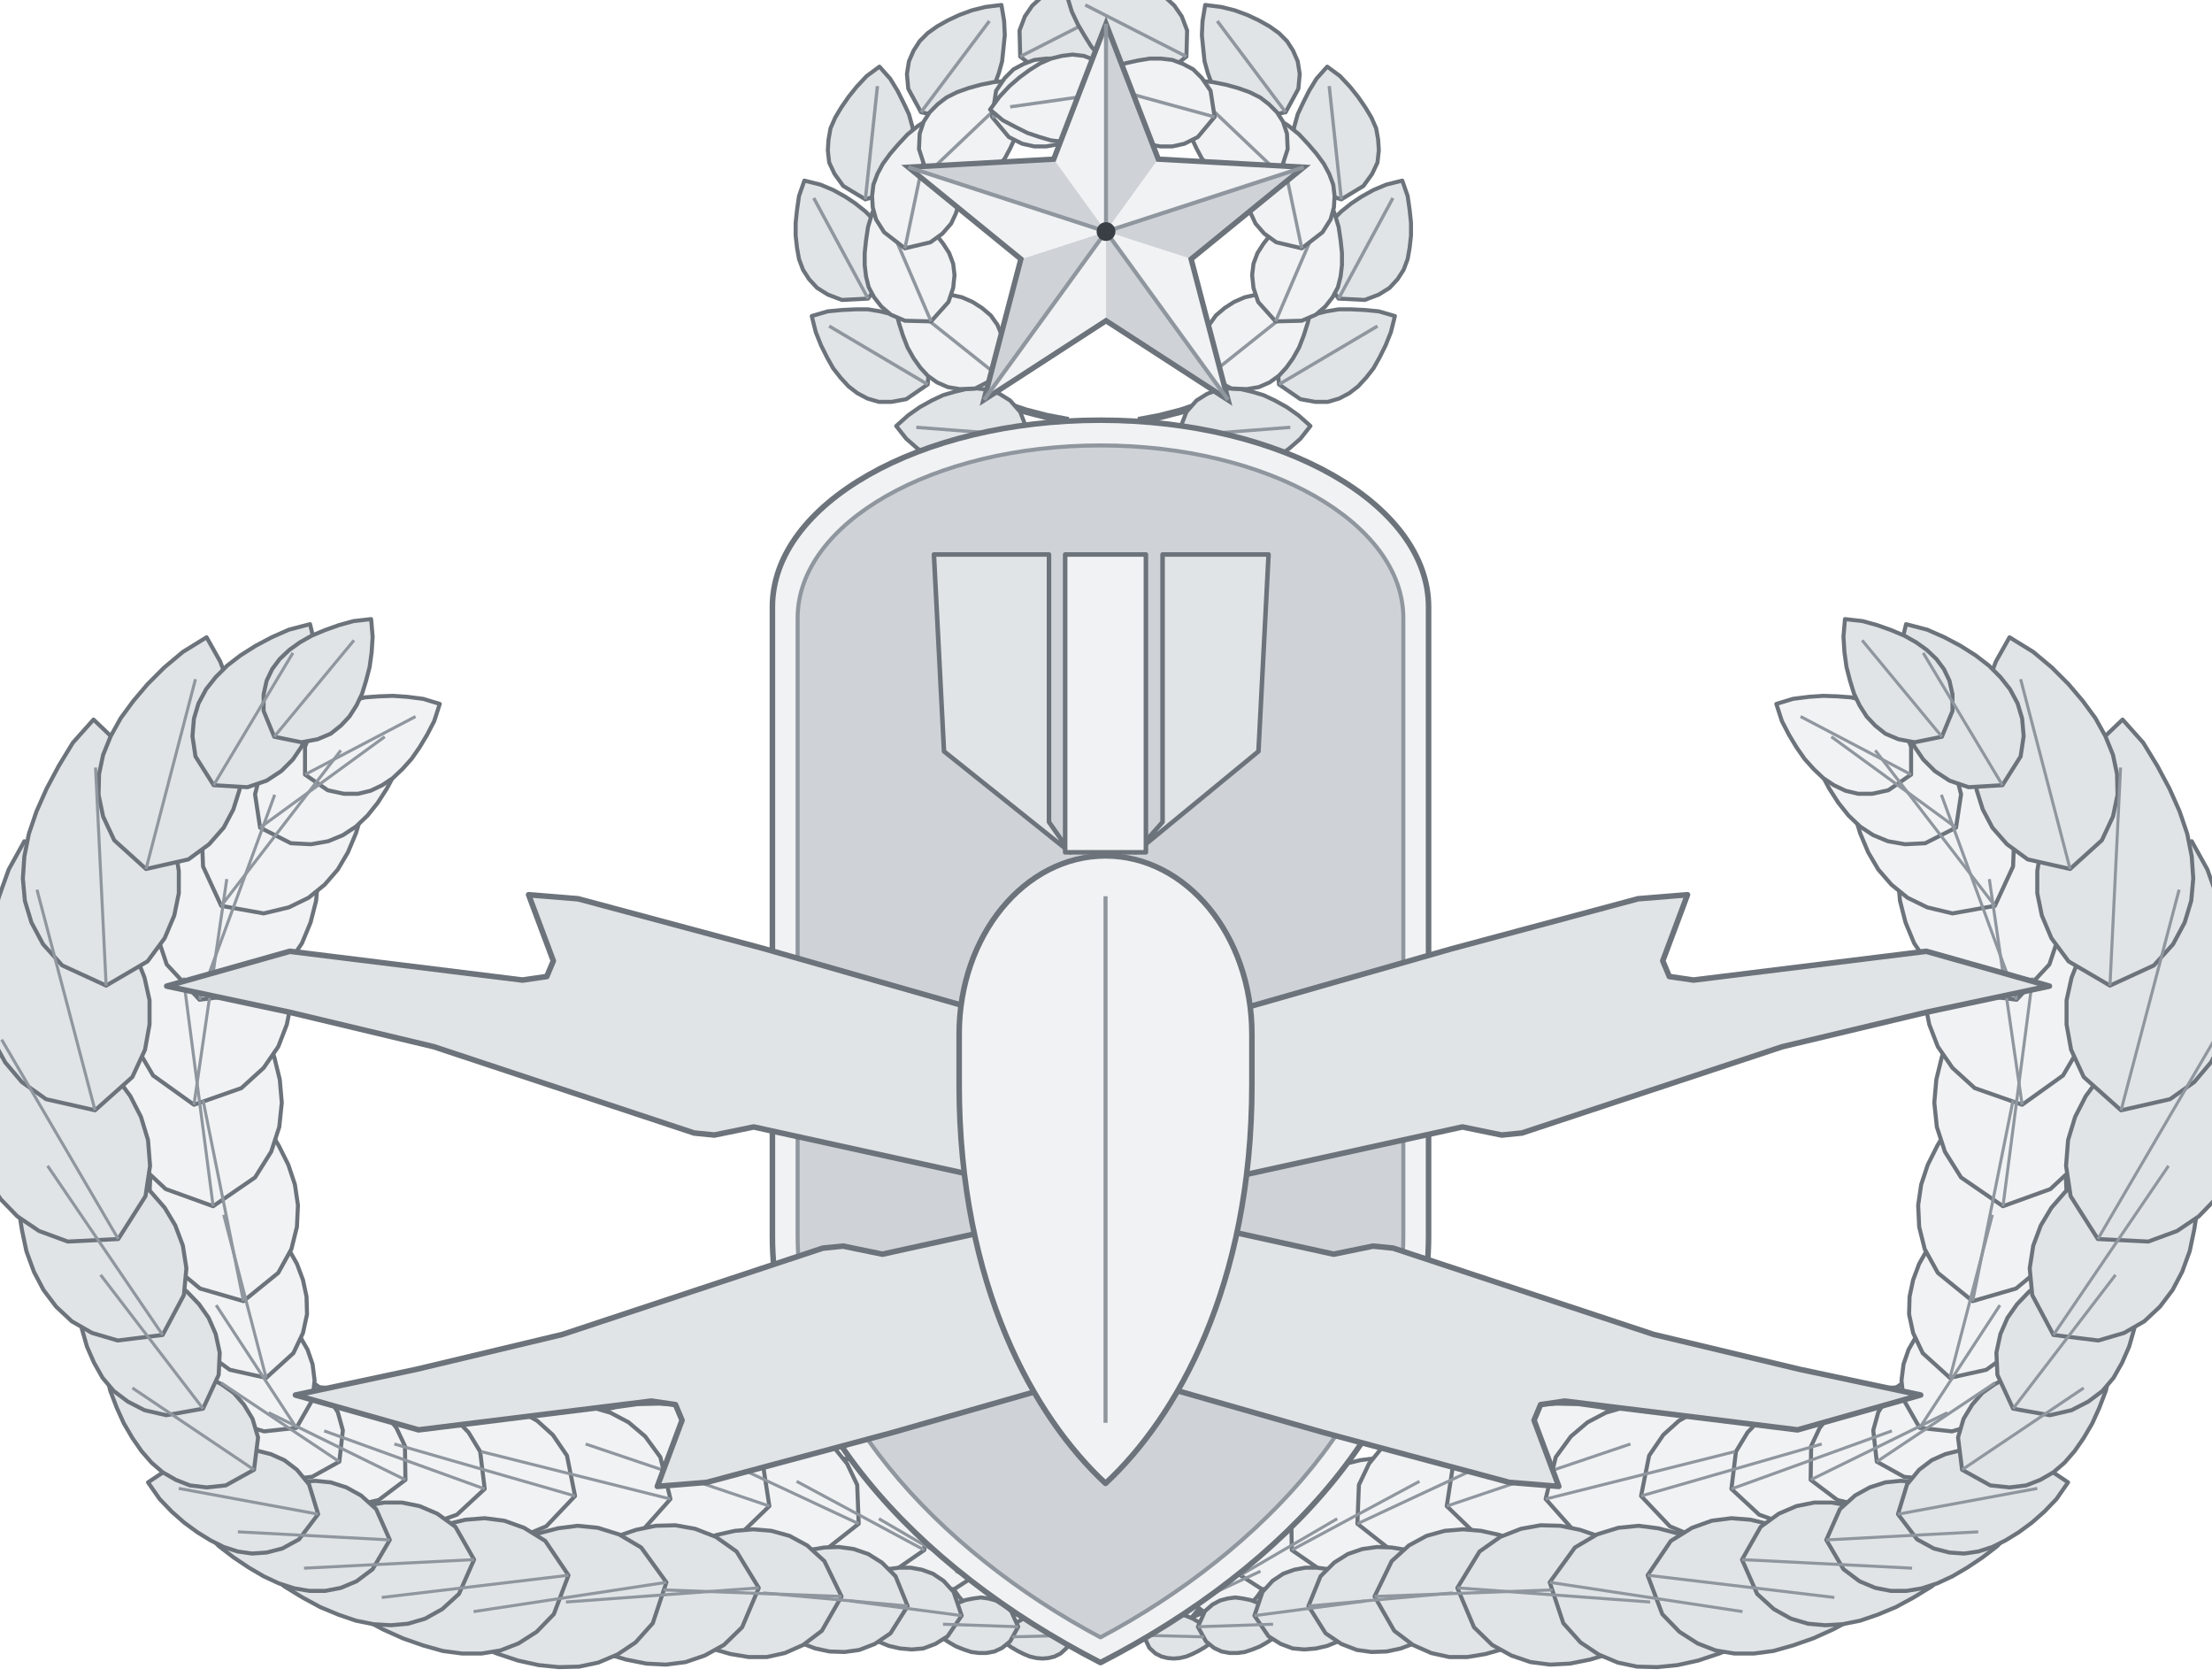
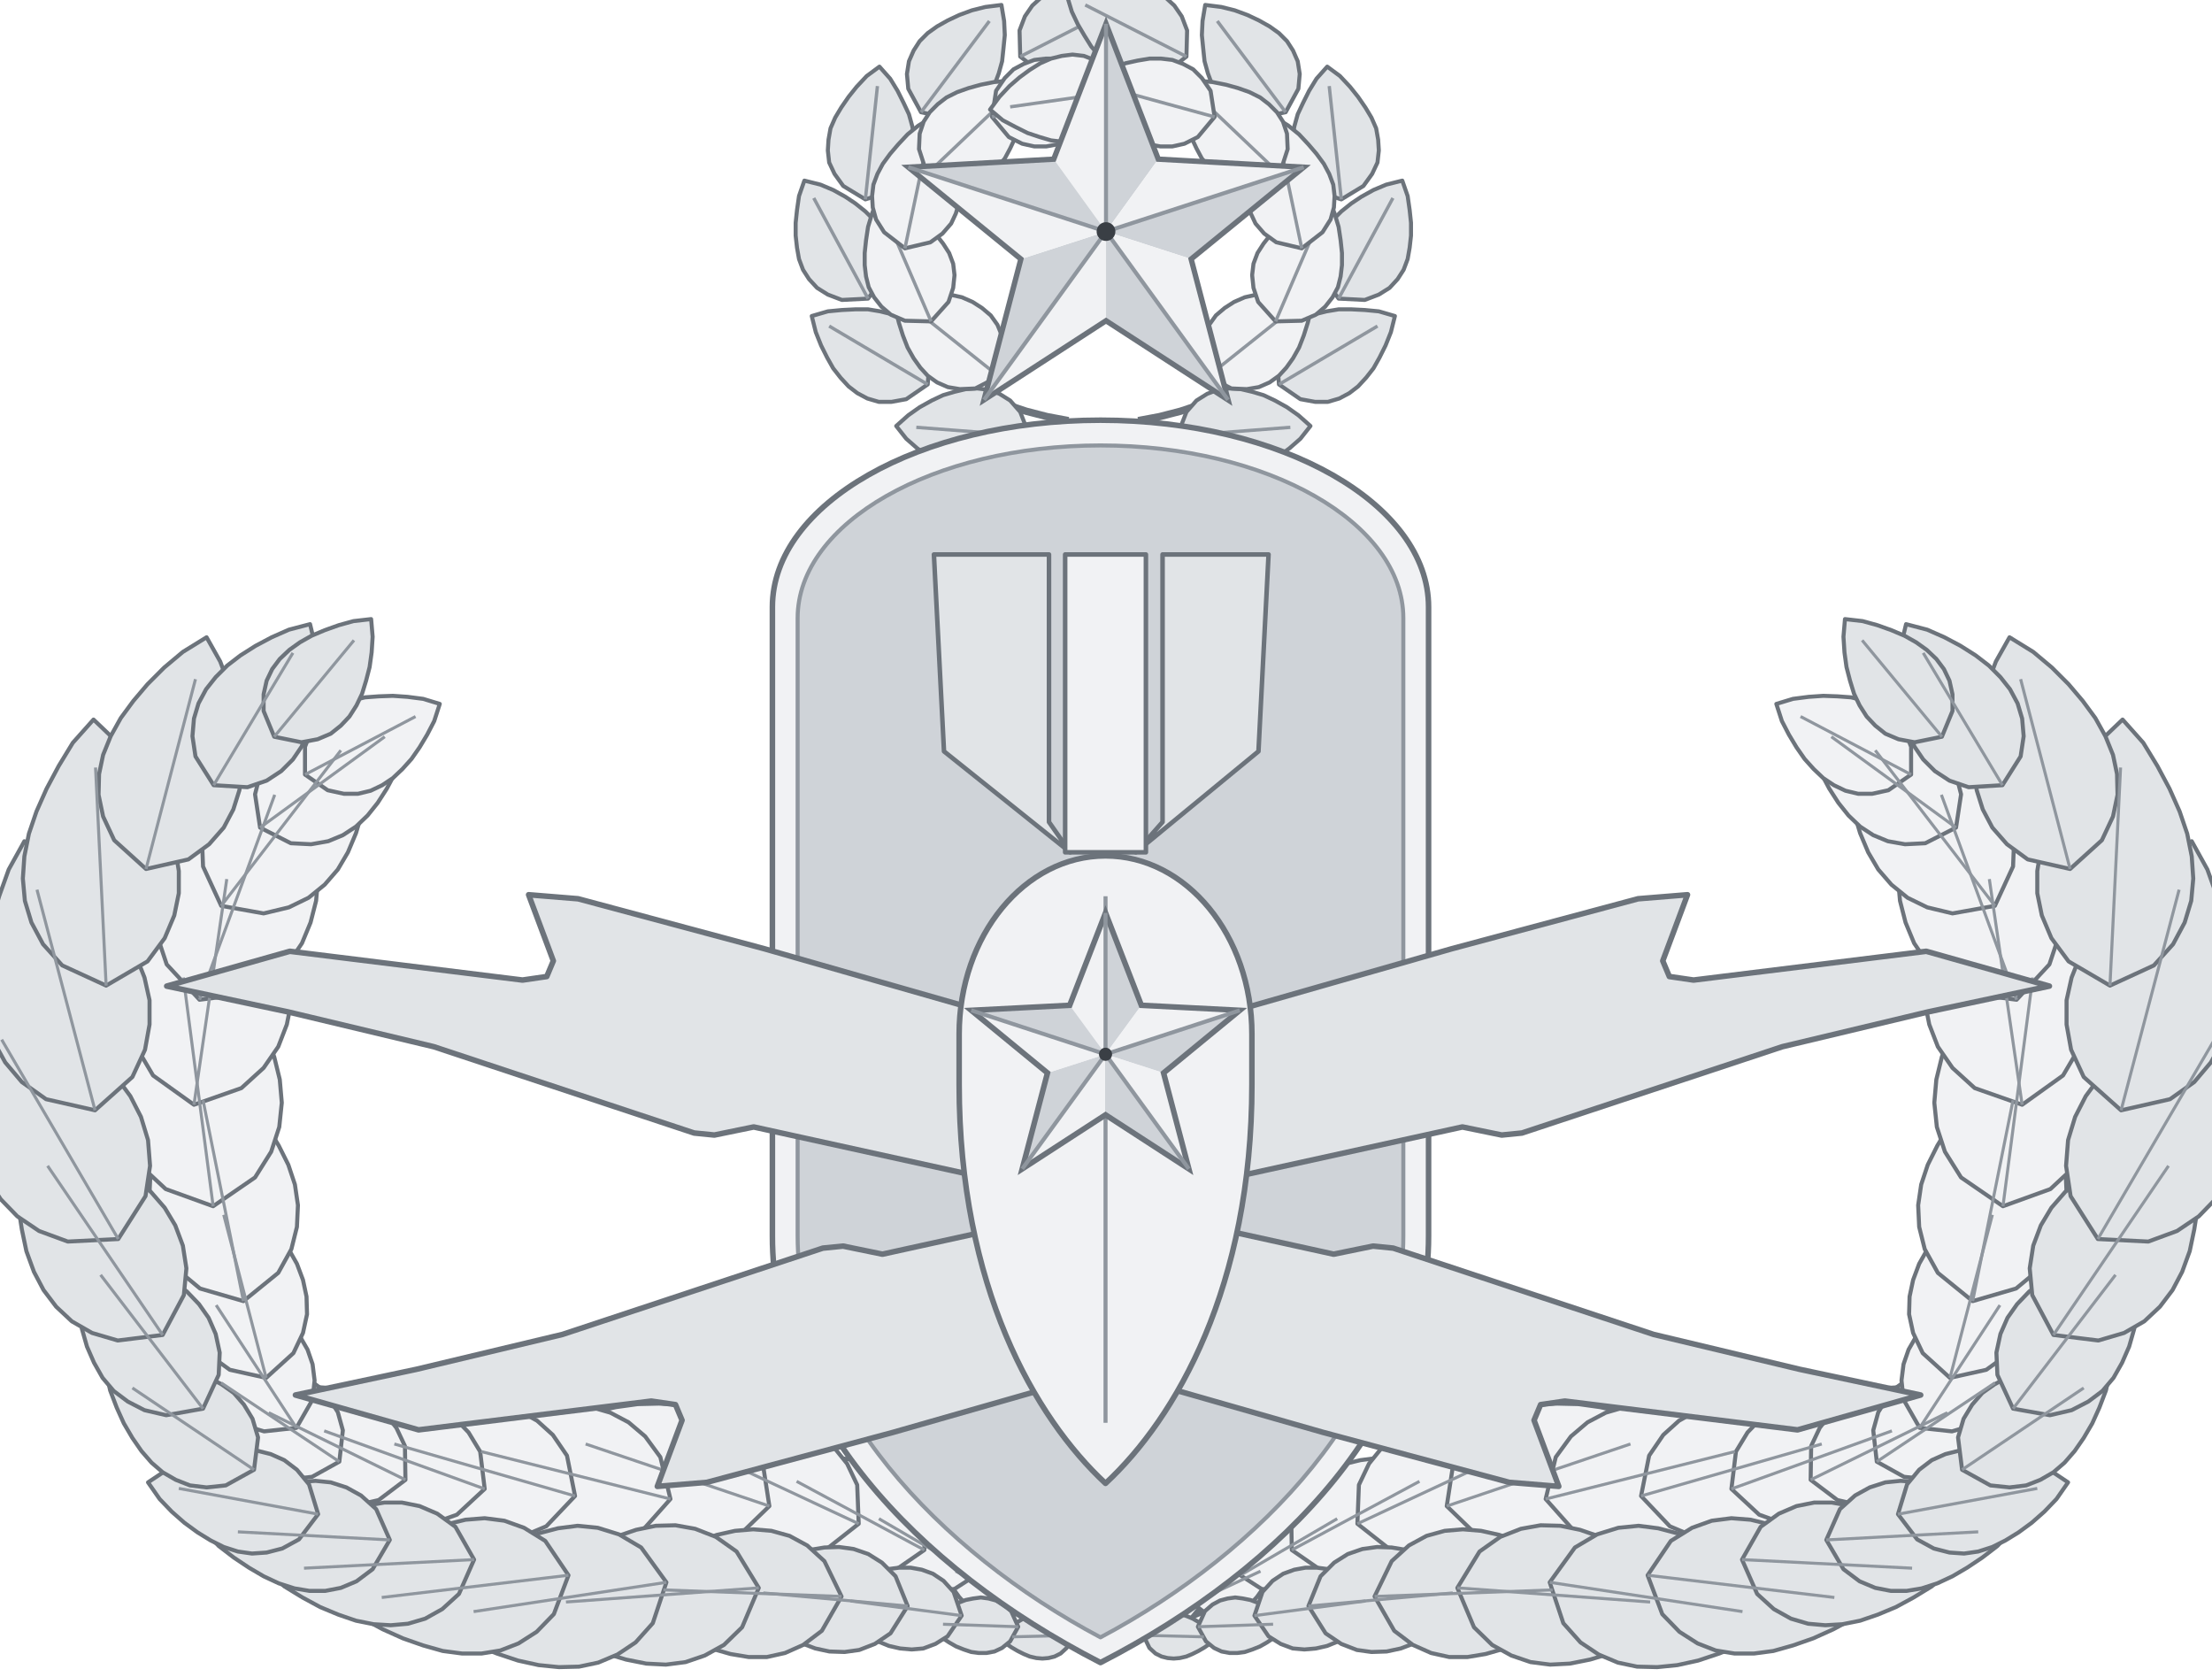
<svg xmlns="http://www.w3.org/2000/svg" xmlns:xlink="http://www.w3.org/1999/xlink" width="1.5in" height="1.137in" viewBox="0 0 150 113.664" data-source="reference-art-measured" data-asset-id="army-explosive-ordnance-disposal-master">
  <g transform="scale(0.45455) translate(-20 -20)">
    <defs>
      <g id="army-explosive-ordnance-disposal-master__branch">
        <path d="M226.5,268L213.6,266.9L208.5,264.7L201.6,262.1L192.8,259.1L184,256.3L174.9,254.1L165.5,252.5L156,251.3L146.4,250.5L136.5,250.3L126.6,249.9L116.9,249.1L107.4,247.9L98,246.5L88.7,244.9L79.5,242.9L71.4,239.6L64.3,235L58.4,229L53.6,221.6L50,213.1L46.5,204.6L42.9,196.1L39.8,187.3L37.5,178.3L35.9,169.1L35.3,159.7L35.9,150.1L37.4,140.7L39.6,131.6L42.5,122.8L46.3,114.5L51.4,107.5L57.5,101.2L64,95.1L69.7,90.6L74.3,87.6" fill="none" stroke="#6c737b" stroke-width="1.3" stroke-linecap="round" />
        <path d="M220.1,265.7L219.9,263L219.2,261.6L218.3,260.6L217.2,259.8L216.1,259.3L215,259L213.7,258.8L212.4,258.8L211,259L209.6,259.2L208.1,259.6L206.6,260.3L207.2,261.9L208,263.2L208.9,264.3L209.8,265.4L210.7,266.3L211.7,267L212.8,267.6L214,268L215.2,268.2L216.6,268.1L218.1,267.6Z" fill="#f1f2f4" stroke="#6c737b" stroke-width="0.8" stroke-linejoin="round" />
        <path d="M209.8,262.7L209.7,259.3L208.8,257.5L207.8,256.2L206.6,255.2L205.2,254.5L203.8,254L202.2,253.8L200.6,253.7L198.9,253.7L197.2,254L195.3,254.3L193.3,255L194.1,257L195,258.7L196,260.1L197,261.5L198.1,262.7L199.3,263.7L200.6,264.5L202,265L203.6,265.3L205.2,265.3L207.2,264.7Z" fill="#f1f2f4" stroke="#6c737b" stroke-width="0.8" stroke-linejoin="round" />
        <path d="M200.3,257.2L200.6,252.2L199.6,249.5L198.2,247.4L196.5,245.7L194.6,244.5L192.5,243.6L190.3,243L187.9,242.6L185.4,242.4L182.7,242.5L180,242.7L176.9,243.5L177.7,246.5L178.9,249.1L180.1,251.4L181.5,253.5L183,255.4L184.6,257.1L186.5,258.5L188.5,259.5L190.7,260.2L193.2,260.3L196.1,259.9Z" fill="#f1f2f4" stroke="#6c737b" stroke-width="0.8" stroke-linejoin="round" />
        <path d="M190.1,252.2L190.2,245.8L188.8,242.3L186.9,239.7L184.7,237.6L182.2,236.1L179.4,235.1L176.5,234.4L173.4,234L170.1,233.9L166.7,234.1L163.2,234.5L159.3,235.7L160.5,239.5L162.1,242.7L163.9,245.6L165.7,248.3L167.8,250.7L170,252.7L172.4,254.4L175,255.7L177.9,256.4L181.2,256.5L184.9,255.8Z" fill="#f1f2f4" stroke="#6c737b" stroke-width="0.8" stroke-linejoin="round" />
        <path d="M177.1,247L176.8,239.3L174.8,235.1L172.3,232L169.5,229.6L166.3,228L162.9,226.8L159.2,226.2L155.4,225.9L151.4,226L147.2,226.4L142.9,227.2L138.2,228.8L140,233.5L142.2,237.3L144.5,240.7L147,243.9L149.6,246.6L152.5,249L155.6,250.9L158.9,252.3L162.5,253L166.5,252.9L171,251.8Z" fill="#f1f2f4" stroke="#6c737b" stroke-width="0.8" stroke-linejoin="round" />
        <path d="M159.4,243.5L158.1,235.1L155.4,230.9L152.3,227.8L148.9,225.7L145.3,224.2L141.5,223.4L137.5,223.2L133.3,223.3L129,223.9L124.5,224.9L120,226.2L115.1,228.5L117.6,233.4L120.4,237.2L123.3,240.6L126.4,243.7L129.6,246.4L133,248.6L136.5,250.3L140.3,251.4L144.3,251.7L148.6,251.2L153.3,249.4Z" fill="#f1f2f4" stroke="#6c737b" stroke-width="0.8" stroke-linejoin="round" />
        <path d="M139.8,242.1L137.8,233.8L134.8,229.7L131.5,226.9L127.9,225L124.1,223.9L120.2,223.4L116.1,223.4L112,223.9L107.7,224.9L103.3,226.2L98.8,227.9L94.1,230.6L96.9,235.2L100.1,238.9L103.3,242.1L106.6,244.9L110.1,247.4L113.6,249.4L117.3,250.8L121.2,251.6L125.2,251.6L129.5,250.7L134.1,248.5Z" fill="#f1f2f4" stroke="#6c737b" stroke-width="0.8" stroke-linejoin="round" />
        <path d="M120.9,241.5L119.3,233.5L116.5,229.4L113.4,226.6L110,224.7L106.4,223.4L102.7,222.8L98.8,222.7L94.7,223.1L90.6,223.8L86.3,224.9L81.9,226.4L77.3,228.9L79.9,233.4L82.8,237.1L85.8,240.3L88.9,243.1L92.1,245.6L95.5,247.6L99,249.1L102.7,250L106.6,250.1L110.7,249.4L115.2,247.5Z" fill="#f1f2f4" stroke="#6c737b" stroke-width="0.8" stroke-linejoin="round" />
        <path d="M103,240.1L102.1,232.7L99.8,228.9L97.1,226.1L94.2,224.1L91,222.8L87.6,222L84.1,221.7L80.4,221.8L76.6,222.2L72.7,223L68.6,224.1L64.2,226L66.3,230.3L68.7,233.8L71.3,236.9L73.9,239.7L76.7,242.1L79.6,244.1L82.7,245.7L86,246.7L89.5,247.1L93.3,246.7L97.5,245.2Z" fill="#f1f2f4" stroke="#6c737b" stroke-width="0.8" stroke-linejoin="round" />
        <path d="M87.3,238.3L87.2,231.6L85.5,228L83.4,225.3L81,223.2L78.3,221.8L75.4,220.8L72.3,220.1L69,219.9L65.5,219.9L62,220.2L58.3,220.8L54.2,222.1L55.7,226.2L57.5,229.5L59.4,232.5L61.5,235.2L63.7,237.6L66.2,239.7L68.7,241.4L71.6,242.6L74.7,243.2L78.1,243.2L82,242.3Z" fill="#f1f2f4" stroke="#6c737b" stroke-width="0.8" stroke-linejoin="round" />
        <path d="M74.2,234.7L74.9,228.5L73.9,224.9L72.2,222.2L70.3,220L68,218.3L65.4,217L62.6,216.1L59.6,215.4L56.4,215L53.1,214.9L49.6,215L45.7,215.7L46.5,219.6L47.8,222.9L49.2,225.9L50.8,228.6L52.6,231.1L54.5,233.4L56.7,235.2L59.2,236.7L62,237.7L65.1,238.1L68.8,237.7Z" fill="#f1f2f4" stroke="#6c737b" stroke-width="0.8" stroke-linejoin="round" />
        <path d="M65.7,228L68.9,222.4L69.3,218.6L68.9,215.4L67.9,212.5L66.4,209.9L64.5,207.7L62.2,205.6L59.6,203.8L56.8,202.1L53.7,200.6L50.3,199.3L46.3,198.4L45.5,202.4L45.4,206.1L45.5,209.5L45.9,212.8L46.6,215.9L47.5,218.8L48.8,221.4L50.6,223.8L52.8,225.9L55.6,227.6L59.3,228.7Z" fill="#f1f2f4" stroke="#6c737b" stroke-width="0.8" stroke-linejoin="round" />
        <path d="M59.7,218.1L65.1,213.2L67,209.2L67.8,205.5L67.7,202L67,198.7L65.8,195.5L64.1,192.5L61.9,189.5L59.4,186.7L56.6,183.9L53.5,181.2L49.4,178.7L47.1,182.8L45.7,186.7L44.5,190.5L43.8,194.2L43.3,197.8L43.3,201.4L43.8,204.7L44.8,208L46.4,211.1L48.9,213.9L52.5,216.5Z" fill="#f1f2f4" stroke="#6c737b" stroke-width="0.8" stroke-linejoin="round" />
        <path d="M55.2,202.9L62.1,197.3L64.7,192.6L65.8,188.2L66,183.9L65.4,179.8L64.1,175.9L62.2,172.1L59.9,168.3L57,164.7L53.8,161.2L50.2,157.7L45.5,154.4L42.4,159.2L40.4,163.8L38.8,168.4L37.6,172.8L36.8,177.1L36.6,181.4L36.9,185.5L37.9,189.5L39.7,193.4L42.5,197L46.6,200.4Z" fill="#f1f2f4" stroke="#6c737b" stroke-width="0.8" stroke-linejoin="round" />
        <path d="M49.2,184.1L57.5,178.4L60.7,173.3L62.3,168.4L62.8,163.6L62.4,159L61.3,154.5L59.5,150L57.1,145.6L54.2,141.3L50.9,137.1L47.1,132.9L42,128.9L38.2,134L35.6,139.1L33.4,144L31.8,148.9L30.6,153.8L30,158.5L30,163.2L30.8,167.8L32.6,172.3L35.4,176.6L39.8,180.7Z" fill="#f1f2f4" stroke="#6c737b" stroke-width="0.8" stroke-linejoin="round" />
        <path d="M45.4,164L54.8,160.7L59.2,156.7L62.1,152.5L63.8,148.1L64.7,143.6L64.8,139L64.3,134.3L63.2,129.5L61.6,124.6L59.5,119.7L57,114.7L53.3,109.5L48.3,113.4L44.4,117.5L41.1,121.6L38.2,125.9L35.7,130.2L33.9,134.5L32.7,139L32.3,143.6L32.7,148.3L34.3,153.1L37.3,158.2Z" fill="#f1f2f4" stroke="#6c737b" stroke-width="0.8" stroke-linejoin="round" />
        <path d="M46.5,143.2L55.9,142L60.8,139.1L64.3,135.7L66.8,132L68.5,127.9L69.6,123.6L70,119.1L69.9,114.4L69.4,109.5L68.5,104.5L67.1,99.3L64.6,93.7L59.1,96.4L54.7,99.5L50.8,102.7L47.2,106.1L44.1,109.6L41.5,113.3L39.5,117.3L38.2,121.5L37.7,126L38.2,130.8L40,136.2Z" fill="#f1f2f4" stroke="#6c737b" stroke-width="0.8" stroke-linejoin="round" />
        <path d="M50.8,124.6L59.2,126.1L64.2,124.9L68.1,123L71.3,120.4L73.9,117.4L75.9,114L77.5,110.2L78.7,106.2L79.5,101.8L80.1,97.3L80.3,92.5L79.7,87L74.2,87.8L69.6,89.3L65.4,91L61.4,92.9L57.8,95.1L54.6,97.6L51.8,100.4L49.5,103.7L47.9,107.4L47,111.7L47.2,116.8Z" fill="#f1f2f4" stroke="#6c737b" stroke-width="0.8" stroke-linejoin="round" />
        <path d="M58.5,109.1L64.6,112.2L68.6,112.4L72,111.8L74.9,110.6L77.5,108.9L79.8,106.7L81.8,104.2L83.6,101.4L85.2,98.4L86.6,95L87.9,91.4L88.6,87.2L84.3,86.6L80.5,86.6L76.9,87L73.5,87.5L70.3,88.4L67.3,89.6L64.5,91.1L62.1,93L60.1,95.5L58.5,98.6L57.5,102.5Z" fill="#f1f2f4" stroke="#6c737b" stroke-width="0.8" stroke-linejoin="round" />
        <path d="M67.4,98.6L71.9,101.7L75.1,102.4L77.9,102.4L80.4,101.8L82.7,100.7L84.8,99.3L86.7,97.5L88.5,95.5L90.1,93.2L91.6,90.7L93,88L94.1,84.6L90.8,83.6L87.7,83.2L84.8,83L82,83.1L79.3,83.3L76.8,83.9L74.4,84.8L72.2,86.1L70.3,87.8L68.6,90L67.4,93.1Z" fill="#f1f2f4" stroke="#6c737b" stroke-width="0.8" stroke-linejoin="round" />
        <path d="M219.5,269.1L218.2,266.7L217,265.7L215.8,265.1L214.5,264.8L213.3,264.8L212.1,264.9L210.9,265.3L209.7,265.8L208.5,266.5L207.3,267.2L206.1,268.2L204.9,269.4L206.1,270.6L207.4,271.5L208.6,272.2L209.8,272.8L211,273.3L212.3,273.6L213.5,273.7L214.7,273.6L215.9,273.3L217.1,272.7L218.3,271.6Z" fill="#e1e4e7" stroke="#6c737b" stroke-width="0.8" stroke-linejoin="round" />
        <path d="M208.7,267.4L207.3,264.3L205.8,263L204.3,262.2L202.8,261.8L201.3,261.6L199.8,261.8L198.3,262.1L196.7,262.7L195.2,263.4L193.6,264.3L192.1,265.3L190.5,266.8L192,268.3L193.5,269.5L195,270.5L196.4,271.3L197.9,271.9L199.4,272.4L200.9,272.6L202.4,272.6L204,272.3L205.5,271.6L207.1,270.3Z" fill="#e1e4e7" stroke="#6c737b" stroke-width="0.8" stroke-linejoin="round" />
        <path d="M197.5,265.2L195.9,260.5L193.9,258.3L191.8,256.9L189.6,256.1L187.4,255.7L185.1,255.7L182.8,256L180.5,256.6L178.1,257.4L175.7,258.5L173.2,259.8L170.7,261.7L172.6,264.1L174.7,266L176.7,267.7L178.8,269.1L180.9,270.3L183.1,271.2L185.3,271.7L187.6,271.9L189.9,271.7L192.3,270.8L194.7,269.3Z" fill="#e1e4e7" stroke="#6c737b" stroke-width="0.8" stroke-linejoin="round" />
        <path d="M186.8,263.3L184.4,257.4L181.7,254.7L179,253L176.1,252L173.2,251.6L170.3,251.7L167.3,252.2L164.3,253.1L161.3,254.3L158.2,255.8L155.1,257.5L151.9,260.1L154.6,263.2L157.3,265.5L160.1,267.5L162.8,269.2L165.6,270.6L168.5,271.7L171.3,272.3L174.3,272.4L177.2,272L180.3,270.8L183.4,268.7Z" fill="#e1e4e7" stroke="#6c737b" stroke-width="0.8" stroke-linejoin="round" />
        <path d="M173.7,261.4L170.3,254.4L166.9,251.3L163.4,249.4L159.8,248.4L156.2,248.1L152.6,248.4L149,249.2L145.4,250.5L141.8,252.1L138.1,254.1L134.4,256.5L130.7,259.8L134.2,263.4L137.7,266.1L141.2,268.3L144.7,270.2L148.2,271.8L151.7,272.8L155.3,273.4L158.9,273.4L162.5,272.6L166.1,271L169.8,268.2Z" fill="#e1e4e7" stroke="#6c737b" stroke-width="0.8" stroke-linejoin="round" />
        <path d="M157.3,259.7L152.9,252.5L148.8,249.6L144.7,248L140.8,247.3L136.9,247.4L133,248.2L129.2,249.5L125.4,251.3L121.7,253.5L118,256.1L114.3,259.1L110.7,263.2L114.9,266.6L118.9,269.1L123,271.1L127,272.7L131,273.9L135,274.7L138.9,274.9L142.8,274.4L146.6,273.1L150.4,271L154,267.5Z" fill="#e1e4e7" stroke="#6c737b" stroke-width="0.8" stroke-linejoin="round" />
        <path d="M139,258.6L134,251.7L129.6,249.1L125.4,247.8L121.4,247.4L117.5,247.9L113.7,248.9L109.9,250.5L106.3,252.6L102.7,255.2L99.2,258.1L95.7,261.4L92.4,265.7L96.8,268.9L101.2,271L105.4,272.7L109.6,274.1L113.7,275L117.7,275.4L121.7,275.3L125.5,274.5L129.3,272.9L132.9,270.5L136.3,266.7Z" fill="#e1e4e7" stroke="#6c737b" stroke-width="0.8" stroke-linejoin="round" />
        <path d="M119.6,257.2L115,250.4L110.8,247.8L106.9,246.4L103,245.9L99.2,246.2L95.5,247.1L91.9,248.5L88.3,250.4L84.8,252.7L81.3,255.4L77.8,258.5L74.5,262.5L78.7,265.7L82.8,267.9L86.8,269.7L90.8,271.1L94.7,272.2L98.5,272.7L102.4,272.7L106.1,272.1L109.7,270.7L113.3,268.4L116.7,264.9Z" fill="#e1e4e7" stroke="#6c737b" stroke-width="0.8" stroke-linejoin="round" />
        <path d="M100.9,254.1L97.2,247.6L93.6,245L90.1,243.5L86.6,242.8L83.1,242.8L79.7,243.4L76.3,244.5L73,246L69.6,247.9L66.3,250.1L63,252.7L59.7,256.2L63.3,259.4L66.9,261.6L70.4,263.5L74,265L77.5,266.2L81,266.9L84.4,267.1L87.8,266.8L91.2,265.8L94.6,263.9L97.9,260.9Z" fill="#e1e4e7" stroke="#6c737b" stroke-width="0.8" stroke-linejoin="round" />
        <path d="M84.2,250.2L81.5,244.1L78.5,241.4L75.6,239.8L72.5,238.8L69.5,238.5L66.4,238.7L63.3,239.4L60.2,240.4L57,241.8L53.8,243.4L50.7,245.4L47.4,248.3L50.3,251.4L53.3,253.7L56.3,255.7L59.2,257.4L62.2,258.8L65.3,259.8L68.3,260.3L71.4,260.3L74.5,259.7L77.6,258.4L80.8,256Z" fill="#e1e4e7" stroke="#6c737b" stroke-width="0.8" stroke-linejoin="round" />
        <path d="M70,245.1L68.2,239.2L65.8,236.3L63.3,234.4L60.6,233.2L57.8,232.5L55,232.3L52,232.5L49,233.1L45.9,234L42.8,235.2L39.6,236.6L36.3,238.8L38.6,242.1L41,244.6L43.5,246.8L46.1,248.7L48.7,250.3L51.3,251.6L54.1,252.5L56.9,252.9L59.8,252.7L62.9,251.9L66.2,250.1Z" fill="#e1e4e7" stroke="#6c737b" stroke-width="0.8" stroke-linejoin="round" />
        <path d="M57.3,236.3L58.1,229.9L57,226.2L55.3,223.4L53.3,221.1L50.9,219.4L48.3,218L45.4,217L42.3,216.3L39,215.9L35.6,215.8L32,215.8L27.9,216.6L28.8,220.6L30.1,224L31.5,227.1L33.2,230L35,232.6L37,234.9L39.2,236.8L41.8,238.3L44.6,239.4L47.9,239.8L51.7,239.4Z" fill="#e1e4e7" stroke="#6c737b" stroke-width="0.8" stroke-linejoin="round" />
        <path d="M47.2,224.2L50.3,217.5L50.5,213.1L49.7,209.4L48.3,206.2L46.4,203.5L44,201L41.2,198.9L38.1,197L34.7,195.3L31.1,193.8L27.1,192.6L22.4,191.9L21.9,196.6L22.1,200.7L22.5,204.7L23.2,208.4L24.2,211.9L25.6,215.1L27.3,218.1L29.5,220.7L32.3,222.8L35.6,224.5L39.9,225.5Z" fill="#e1e4e7" stroke="#6c737b" stroke-width="0.8" stroke-linejoin="round" />
        <path d="M39.2,209.6L43.4,201.7L43.9,196.4L43.2,191.9L41.7,187.9L39.6,184.4L36.9,181.3L33.7,178.5L30,176L26,173.7L21.7,171.7L17,169.9L11.4,168.7L10.4,174.4L10.3,179.4L10.6,184.2L11.3,188.7L12.2,193L13.7,197.1L15.6,200.7L18.1,204L21.2,206.9L25.2,209.2L30.3,210.7Z" fill="#e1e4e7" stroke="#6c737b" stroke-width="0.8" stroke-linejoin="round" />
        <path d="M30.4,190.6L35.8,182.1L36.7,176.1L36.3,171L34.9,166.4L32.8,162.3L30,158.5L26.6,155.2L22.7,152.1L18.3,149.2L13.6,146.6L8.4,144.2L2.2,142.5L0.7,148.7L0.3,154.4L0.2,159.8L0.6,165L1.4,169.9L2.7,174.5L4.6,178.8L7.1,182.7L10.4,186.1L14.7,189L20.4,191.1Z" fill="#e1e4e7" stroke="#6c737b" stroke-width="0.8" stroke-linejoin="round" />
        <path d="M25.8,165.1L33.2,158.5L35.7,153.1L36.6,148.1L36.6,143.3L35.6,138.8L33.9,134.5L31.6,130.4L28.7,126.4L25.3,122.5L21.5,118.8L17.3,115.2L11.8,111.8L8.7,117.4L6.8,122.7L5.3,127.8L4.3,132.8L3.7,137.7L3.7,142.5L4.3,147L5.7,151.4L8,155.6L11.3,159.5L16.1,162.9Z" fill="#e1e4e7" stroke="#6c737b" stroke-width="0.8" stroke-linejoin="round" />
        <path d="M28,140.4L36.2,135.6L39.6,131L41.5,126.5L42.4,122.1L42.4,117.7L41.7,113.4L40.3,109L38.4,104.7L36,100.4L33.2,96.2L29.9,91.9L25.5,87.7L21.4,92.3L18.6,96.9L16.2,101.4L14.2,105.9L12.7,110.3L11.8,114.8L11.5,119.2L11.9,123.6L13.2,127.9L15.5,132.2L19.3,136.4Z" fill="#e1e4e7" stroke="#6c737b" stroke-width="0.8" stroke-linejoin="round" />
        <path d="M35.9,117.3L44.3,115.4L48.4,112.4L51.3,109.1L53.2,105.5L54.4,101.7L54.9,97.8L54.9,93.7L54.4,89.5L53.5,85.2L52.3,80.7L50.6,76.2L47.9,71.4L43.2,74.3L39.5,77.4L36.2,80.7L33.4,84L30.9,87.4L28.9,91L27.4,94.7L26.6,98.5L26.5,102.6L27.4,106.9L29.6,111.6Z" fill="#e1e4e7" stroke="#6c737b" stroke-width="0.8" stroke-linejoin="round" />
        <path d="M49.3,100.7L56,101.1L59.8,99.8L62.7,97.9L65,95.6L66.7,93.1L68,90.2L68.9,87.1L69.4,83.8L69.7,80.4L69.7,76.8L69.4,73L68.4,68.8L64.2,69.9L60.8,71.4L57.6,73.1L54.6,75L52,77L49.7,79.3L47.8,81.7L46.3,84.5L45.4,87.5L45.1,91L45.7,95Z" fill="#e1e4e7" stroke="#6c737b" stroke-width="0.8" stroke-linejoin="round" />
        <path d="M61.3,91.1L66.7,92.2L69.9,91.6L72.5,90.5L74.5,88.9L76.2,87.1L77.6,84.9L78.7,82.6L79.5,80L80.2,77.3L80.6,74.4L80.8,71.3L80.5,67.8L77,68.2L74.1,69L71.3,70L68.7,71.1L66.4,72.4L64.3,73.9L62.4,75.7L60.9,77.7L59.8,80L59.2,82.7L59.2,86Z" fill="#e1e4e7" stroke="#6c737b" stroke-width="0.8" stroke-linejoin="round" />
        <path d="M219.5,269.1L207.5,269.4" stroke="#8f969e" stroke-width="0.6" fill="none" />
        <path d="M220.1,265.7L209,261.3" stroke="#8f969e" stroke-width="0.6" fill="none" />
        <path d="M208.7,267.4L193.8,266.9" stroke="#8f969e" stroke-width="0.6" fill="none" />
        <path d="M209.8,262.7L196.3,256.4" stroke="#8f969e" stroke-width="0.6" fill="none" />
        <path d="M197.5,265.2L175.5,262.3" stroke="#8f969e" stroke-width="0.6" fill="none" />
        <path d="M200.3,257.2L181.1,246" stroke="#8f969e" stroke-width="0.6" fill="none" />
        <path d="M186.8,263.3L158.2,260.7" stroke="#8f969e" stroke-width="0.6" fill="none" />
        <path d="M190.1,252.2L164.8,238.6" stroke="#8f969e" stroke-width="0.6" fill="none" />
        <path d="M173.7,261.4L138.4,260.1" stroke="#8f969e" stroke-width="0.6" fill="none" />
        <path d="M177.1,247L145.2,232.1" stroke="#8f969e" stroke-width="0.6" fill="none" />
        <path d="M157.3,259.7L119.1,262.5" stroke="#8f969e" stroke-width="0.6" fill="none" />
        <path d="M159.4,243.5L123,231.2" stroke="#8f969e" stroke-width="0.6" fill="none" />
        <path d="M139,258.6L100.8,264.4" stroke="#8f969e" stroke-width="0.6" fill="none" />
        <path d="M139.8,242.1L102.3,232.7" stroke="#8f969e" stroke-width="0.6" fill="none" />
        <path d="M119.6,257.2L82.6,261.6" stroke="#8f969e" stroke-width="0.6" fill="none" />
        <path d="M120.9,241.5L85.1,231.2" stroke="#8f969e" stroke-width="0.6" fill="none" />
        <path d="M100.9,254.1L67.2,255.8" stroke="#8f969e" stroke-width="0.6" fill="none" />
        <path d="M103,240.1L71.2,228.6" stroke="#8f969e" stroke-width="0.6" fill="none" />
        <path d="M84.2,250.2L54.1,248.6" stroke="#8f969e" stroke-width="0.6" fill="none" />
        <path d="M87.3,238.3L60.2,225" stroke="#8f969e" stroke-width="0.6" fill="none" />
        <path d="M70,245.1L42.4,240" stroke="#8f969e" stroke-width="0.6" fill="none" />
        <path d="M74.2,234.7L50.8,219.1" stroke="#8f969e" stroke-width="0.6" fill="none" />
        <path d="M57.3,236.3L33.2,220.1" stroke="#8f969e" stroke-width="0.6" fill="none" />
        <path d="M65.7,228L49.8,203.7" stroke="#8f969e" stroke-width="0.6" fill="none" />
        <path d="M47.2,224.2L26.9,197.7" stroke="#8f969e" stroke-width="0.6" fill="none" />
        <path d="M59.7,218.1L51.3,185.8" stroke="#8f969e" stroke-width="0.6" fill="none" />
        <path d="M39.2,209.6L16.4,176.1" stroke="#8f969e" stroke-width="0.6" fill="none" />
        <path d="M55.2,202.9L47.2,163.1" stroke="#8f969e" stroke-width="0.6" fill="none" />
        <path d="M30.4,190.6L7.3,151.1" stroke="#8f969e" stroke-width="0.6" fill="none" />
        <path d="M49.2,184.1L43.3,138.8" stroke="#8f969e" stroke-width="0.6" fill="none" />
        <path d="M25.8,165.1L14.3,121.4" stroke="#8f969e" stroke-width="0.6" fill="none" />
        <path d="M45.4,164L51.9,119.3" stroke="#8f969e" stroke-width="0.6" fill="none" />
        <path d="M28,140.4L25.9,97.2" stroke="#8f969e" stroke-width="0.6" fill="none" />
        <path d="M46.5,143.2L61.4,102.6" stroke="#8f969e" stroke-width="0.6" fill="none" />
        <path d="M35.9,117.3L45.7,79.7" stroke="#8f969e" stroke-width="0.6" fill="none" />
        <path d="M50.8,124.6L74.5,93.8" stroke="#8f969e" stroke-width="0.6" fill="none" />
        <path d="M49.3,100.7L65,74.5" stroke="#8f969e" stroke-width="0.6" fill="none" />
        <path d="M58.5,109.1L83.2,91.1" stroke="#8f969e" stroke-width="0.6" fill="none" />
        <path d="M61.3,91.1L77.1,72" stroke="#8f969e" stroke-width="0.6" fill="none" />
        <path d="M67.4,98.6L89.3,87.1" stroke="#8f969e" stroke-width="0.6" fill="none" />
      </g>
    </defs>
    <path d="M179.4,82.7L176.2,82.1L173.1,81.3L170.1,80.3L167.2,79L164.5,77.5L162,75.8L159.7,73.9L157.7,71.9L155.9,69.6L154.5,67.3L153.3,64.8L152.4,62.3L151.8,59.7L151.6,57.1L151.7,54.4L152.1,51.8L152.9,49.2L153.9,46.7L155.3,44.3L156.9,42.1L158.8,39.9L161,38L163.4,36.2L166.1,34.6L168.9,33.2L171.8,32.1L174.9,31.2L178.1,30.5L181.3,30.1L184.6,30" fill="none" stroke="#6c737b" stroke-width="1.1" />
    <path d="M173.6,85L172.2,81.4L170.7,79.7L169.1,78.7L167.5,78.1L165.8,77.9L164.1,78L162.4,78.4L160.7,78.9L159,79.7L157.2,80.7L155.5,81.9L153.7,83.5L155.2,85.4L156.8,86.8L158.4,88L159.9,89.1L161.6,89.9L163.2,90.5L164.8,90.9L166.5,90.9L168.2,90.6L169.9,89.8L171.7,88.4Z" fill="#e1e4e7" stroke="#6c737b" stroke-width="0.6" stroke-linejoin="round" />
    <path d="M173.6,85L156.7,83.7" stroke="#8f969e" stroke-width="0.5" fill="none" />
    <path d="M158.4,77.3L158.7,73.4L158.1,71.2L157.1,69.6L155.9,68.4L154.5,67.4L152.9,66.8L151.3,66.4L149.5,66.1L147.6,66.1L145.6,66.2L143.5,66.4L141.1,67.1L141.7,69.5L142.5,71.5L143.4,73.3L144.3,74.9L145.4,76.3L146.6,77.6L147.9,78.6L149.4,79.4L151.1,79.9L153,79.9L155.2,79.5Z" fill="#e1e4e7" stroke="#6c737b" stroke-width="0.6" stroke-linejoin="round" />
    <path d="M158.4,77.3L143.7,68.6" stroke="#8f969e" stroke-width="0.5" fill="none" />
    <path d="M149.5,64.5L151.8,61.3L152.4,59.1L152.4,57.2L152,55.6L151.3,54L150.3,52.7L149.1,51.5L147.6,50.3L146.1,49.3L144.3,48.3L142.4,47.5L140,46.9L139.2,49.2L138.9,51.3L138.7,53.2L138.7,55.1L138.9,56.9L139.2,58.6L139.8,60.2L140.7,61.6L141.9,62.9L143.5,63.9L145.6,64.7Z" fill="#e1e4e7" stroke="#6c737b" stroke-width="0.6" stroke-linejoin="round" />
    <path d="M149.5,64.5L141.4,49.5" stroke="#8f969e" stroke-width="0.5" fill="none" />
    <path d="M149.1,49.7L152.8,48.5L154.5,47L155.6,45.4L156.2,43.8L156.5,42.1L156.4,40.5L156.1,38.8L155.6,37L154.8,35.3L153.9,33.5L152.8,31.7L151.2,29.9L149.3,31.3L147.8,32.9L146.6,34.4L145.5,36L144.6,37.5L143.9,39.1L143.6,40.8L143.5,42.4L143.7,44.2L144.5,45.9L145.8,47.7Z" fill="#e1e4e7" stroke="#6c737b" stroke-width="0.6" stroke-linejoin="round" />
    <path d="M149.1,49.7L150.9,32.8" stroke="#8f969e" stroke-width="0.5" fill="none" />
    <path d="M157.4,36.7L161.2,37.5L163.4,37.1L165.1,36.3L166.5,35.2L167.6,33.9L168.4,32.5L169,30.9L169.5,29.1L169.7,27.2L169.9,25.2L169.8,23.1L169.4,20.7L167,21L165,21.5L163.1,22.2L161.4,23L159.8,23.9L158.4,24.9L157.2,26.1L156.3,27.5L155.6,29.1L155.3,31L155.5,33.2Z" fill="#e1e4e7" stroke="#6c737b" stroke-width="0.6" stroke-linejoin="round" />
    <path d="M157.4,36.7L167.6,23.1" stroke="#8f969e" stroke-width="0.5" fill="none" />
    <path d="M172.2,28.4L175.3,30.8L177.4,31.4L179.3,31.4L181,31.1L182.5,30.4L183.9,29.5L185.2,28.3L186.4,26.9L187.4,25.3L188.4,23.6L189.3,21.7L190,19.4L187.7,18.5L185.7,18.1L183.7,17.9L181.8,17.8L180,18L178.3,18.3L176.7,18.8L175.2,19.7L174,20.8L172.9,22.4L172.1,24.5Z" fill="#e1e4e7" stroke="#6c737b" stroke-width="0.6" stroke-linejoin="round" />
    <path d="M172.2,28.4L187.3,20.7" stroke="#8f969e" stroke-width="0.5" fill="none" />
    <path d="M169,76.1L169.9,72.3L169.5,70.1L168.8,68.4L167.8,67L166.5,65.9L165.1,65L163.5,64.3L161.7,63.9L159.9,63.5L157.9,63.4L155.8,63.3L153.4,63.7L153.6,66.1L154.1,68.1L154.7,70L155.4,71.8L156.3,73.4L157.3,74.8L158.4,76L159.8,77L161.4,77.7L163.2,78L165.5,77.9Z" fill="#f1f2f4" stroke="#6c737b" stroke-width="0.6" stroke-linejoin="round" />
    <path d="M169,76.1L155.7,65.5" stroke="#8f969e" stroke-width="0.5" fill="none" />
    <path d="M158.9,67.9L161.5,65L162.2,62.9L162.4,61L162.2,59.3L161.6,57.7L160.7,56.3L159.6,54.9L158.3,53.7L156.8,52.5L155.2,51.4L153.3,50.4L151,49.5L150.1,51.8L149.5,53.8L149.2,55.8L149,57.7L149,59.5L149.2,61.2L149.6,62.8L150.4,64.3L151.5,65.7L152.9,66.9L155,67.8Z" fill="#f1f2f4" stroke="#6c737b" stroke-width="0.6" stroke-linejoin="round" />
    <path d="M158.9,67.9L152.2,52.3" stroke="#8f969e" stroke-width="0.5" fill="none" />
    <path d="M155,57L158.8,56.1L160.6,54.8L161.9,53.3L162.6,51.8L163.1,50.1L163.2,48.5L163,46.7L162.7,45L162.1,43.1L161.4,41.3L160.5,39.4L159.1,37.4L157,38.7L155.4,40L154,41.5L152.8,42.9L151.7,44.4L150.9,45.9L150.3,47.5L150.1,49.2L150.2,50.9L150.7,52.7L151.9,54.6Z" fill="#f1f2f4" stroke="#6c737b" stroke-width="0.6" stroke-linejoin="round" />
    <path d="M155,57L158.5,40.3" stroke="#8f969e" stroke-width="0.5" fill="none" />
    <path d="M158.3,45.9L161.9,47.3L164.2,47.3L166,46.8L167.5,46L168.8,44.9L169.9,43.6L170.7,42.1L171.5,40.4L172,38.6L172.5,36.7L172.8,34.6L172.8,32.1L170.4,32L168.3,32.2L166.3,32.6L164.5,33.1L162.8,33.7L161.2,34.5L159.9,35.5L158.7,36.7L157.8,38.1L157.2,39.9L157.1,42.2Z" fill="#f1f2f4" stroke="#6c737b" stroke-width="0.6" stroke-linejoin="round" />
    <path d="M158.3,45.9L170.6,34.2" stroke="#8f969e" stroke-width="0.5" fill="none" />
    <path d="M168,37.4L170.5,40.4L172.5,41.4L174.3,41.8L176.1,41.8L177.7,41.5L179.3,40.8L180.7,39.9L182.2,38.8L183.5,37.5L184.8,36L186.1,34.3L187.3,32.1L185.2,30.9L183.2,30.1L181.3,29.4L179.5,29L177.7,28.7L176,28.7L174.3,28.9L172.7,29.5L171.2,30.3L169.9,31.6L168.6,33.5Z" fill="#f1f2f4" stroke="#6c737b" stroke-width="0.6" stroke-linejoin="round" />
    <path d="M168,37.4L184.4,32.9" stroke="#8f969e" stroke-width="0.5" fill="none" />
    <path d="M181.7,33.5L182.8,37.3L184.2,39L185.8,40.1L187.4,40.8L189,41.1L190.7,41.1L192.4,40.9L194.1,40.4L195.9,39.8L197.7,38.9L199.6,37.9L201.5,36.3L200.1,34.4L198.6,32.8L197.1,31.5L195.6,30.4L194,29.4L192.4,28.7L190.8,28.3L189.2,28.1L187.5,28.3L185.7,29L183.8,30.2Z" fill="#f1f2f4" stroke="#6c737b" stroke-width="0.6" stroke-linejoin="round" />
    <path d="M181.7,33.5L198.5,35.9" stroke="#8f969e" stroke-width="0.5" fill="none" />
    <path d="M189.8,82.7L193,82.1L196.1,81.3L199.1,80.3L202,79L204.7,77.5L207.2,75.8L209.5,73.9L211.5,71.9L213.3,69.6L214.7,67.3L215.9,64.8L216.8,62.3L217.4,59.7L217.6,57.1L217.5,54.4L217.1,51.8L216.3,49.2L215.3,46.7L213.9,44.3L212.3,42.1L210.4,39.9L208.2,38L205.8,36.2L203.1,34.6L200.3,33.2L197.4,32.1L194.3,31.2L191.1,30.5L187.9,30.1L184.6,30" fill="none" stroke="#6c737b" stroke-width="1.1" />
    <path d="M195.6,85L197.5,88.4L199.3,89.8L201,90.6L202.7,90.9L204.4,90.9L206,90.5L207.6,89.9L209.3,89.1L210.8,88L212.4,86.8L214,85.4L215.5,83.5L213.7,81.9L212,80.7L210.2,79.7L208.5,78.9L206.8,78.4L205.1,78L203.4,77.9L201.7,78.1L200.1,78.7L198.5,79.7L197,81.4Z" fill="#e1e4e7" stroke="#6c737b" stroke-width="0.6" stroke-linejoin="round" />
    <path d="M195.6,85L212.5,83.7" stroke="#8f969e" stroke-width="0.5" fill="none" />
    <path d="M210.8,77.3L214,79.5L216.2,79.9L218.1,79.9L219.8,79.4L221.3,78.6L222.6,77.6L223.8,76.3L224.9,74.9L225.8,73.3L226.7,71.5L227.5,69.5L228.1,67.1L225.7,66.4L223.6,66.2L221.6,66.1L219.7,66.1L217.9,66.4L216.3,66.8L214.7,67.4L213.3,68.4L212.1,69.6L211.1,71.2L210.5,73.4Z" fill="#e1e4e7" stroke="#6c737b" stroke-width="0.6" stroke-linejoin="round" />
    <path d="M210.8,77.3L225.5,68.6" stroke="#8f969e" stroke-width="0.5" fill="none" />
    <path d="M219.7,64.5L223.6,64.7L225.7,63.9L227.3,62.9L228.5,61.6L229.4,60.2L230,58.6L230.3,56.9L230.5,55.1L230.5,53.2L230.3,51.3L230,49.2L229.2,46.9L226.8,47.5L224.9,48.3L223.1,49.3L221.6,50.3L220.1,51.5L218.9,52.7L217.9,54L217.2,55.6L216.8,57.2L216.8,59.1L217.4,61.3Z" fill="#e1e4e7" stroke="#6c737b" stroke-width="0.6" stroke-linejoin="round" />
    <path d="M219.7,64.5L227.8,49.5" stroke="#8f969e" stroke-width="0.5" fill="none" />
    <path d="M220.1,49.7L223.4,47.7L224.7,45.9L225.5,44.2L225.7,42.4L225.6,40.8L225.3,39.1L224.6,37.5L223.7,36L222.6,34.4L221.4,32.9L219.9,31.3L218,29.9L216.4,31.7L215.3,33.5L214.4,35.3L213.6,37L213.1,38.8L212.8,40.5L212.7,42.1L213,43.8L213.6,45.4L214.7,47L216.4,48.5Z" fill="#e1e4e7" stroke="#6c737b" stroke-width="0.6" stroke-linejoin="round" />
    <path d="M220.1,49.7L218.3,32.8" stroke="#8f969e" stroke-width="0.5" fill="none" />
    <path d="M211.8,36.7L213.7,33.2L213.9,31L213.6,29.1L212.9,27.5L212,26.1L210.8,24.9L209.4,23.9L207.8,23L206.1,22.2L204.2,21.5L202.2,21L199.8,20.7L199.4,23.1L199.3,25.2L199.5,27.2L199.7,29.1L200.2,30.9L200.8,32.5L201.6,33.9L202.7,35.2L204.1,36.3L205.8,37.1L208,37.5Z" fill="#e1e4e7" stroke="#6c737b" stroke-width="0.6" stroke-linejoin="round" />
    <path d="M211.8,36.7L201.6,23.1" stroke="#8f969e" stroke-width="0.5" fill="none" />
    <path d="M197,28.4L197.1,24.5L196.3,22.4L195.2,20.8L194,19.7L192.5,18.8L190.9,18.3L189.2,18L187.4,17.8L185.5,17.9L183.5,18.1L181.5,18.5L179.2,19.4L179.9,21.7L180.8,23.6L181.8,25.3L182.8,26.9L184,28.3L185.3,29.5L186.7,30.4L188.2,31.1L189.9,31.4L191.8,31.4L193.9,30.8Z" fill="#e1e4e7" stroke="#6c737b" stroke-width="0.6" stroke-linejoin="round" />
    <path d="M197,28.4L181.9,20.7" stroke="#8f969e" stroke-width="0.5" fill="none" />
    <path d="M200.2,76.1L203.7,77.9L206,78L207.8,77.7L209.4,77L210.8,76L211.9,74.8L212.9,73.4L213.8,71.8L214.5,70L215.1,68.1L215.6,66.1L215.8,63.7L213.4,63.3L211.3,63.4L209.3,63.5L207.5,63.9L205.7,64.3L204.1,65L202.7,65.9L201.4,67L200.4,68.4L199.7,70.1L199.3,72.3Z" fill="#f1f2f4" stroke="#6c737b" stroke-width="0.6" stroke-linejoin="round" />
    <path d="M200.2,76.1L213.5,65.5" stroke="#8f969e" stroke-width="0.5" fill="none" />
    <path d="M210.3,67.9L214.2,67.8L216.3,66.9L217.7,65.7L218.8,64.3L219.6,62.8L220,61.2L220.2,59.5L220.2,57.7L220,55.8L219.7,53.8L219.1,51.8L218.2,49.5L215.9,50.4L214,51.4L212.4,52.5L210.9,53.7L209.6,54.9L208.5,56.3L207.6,57.7L207,59.3L206.8,61L207,62.9L207.7,65Z" fill="#f1f2f4" stroke="#6c737b" stroke-width="0.6" stroke-linejoin="round" />
    <path d="M210.3,67.9L217,52.3" stroke="#8f969e" stroke-width="0.5" fill="none" />
    <path d="M214.2,57L217.3,54.6L218.5,52.7L219,50.9L219.1,49.2L218.9,47.5L218.3,45.9L217.5,44.4L216.4,42.9L215.2,41.5L213.8,40L212.2,38.7L210.1,37.4L208.7,39.4L207.8,41.3L207.1,43.1L206.5,45L206.2,46.7L206,48.5L206.1,50.1L206.6,51.8L207.3,53.3L208.6,54.8L210.4,56.1Z" fill="#f1f2f4" stroke="#6c737b" stroke-width="0.6" stroke-linejoin="round" />
    <path d="M214.2,57L210.7,40.3" stroke="#8f969e" stroke-width="0.5" fill="none" />
    <path d="M210.9,45.9L212.1,42.2L212,39.9L211.4,38.1L210.5,36.7L209.3,35.5L208,34.5L206.4,33.7L204.7,33.1L202.9,32.6L200.9,32.2L198.8,32L196.4,32.1L196.4,34.6L196.7,36.7L197.2,38.6L197.7,40.4L198.5,42.1L199.3,43.6L200.4,44.9L201.7,46L203.2,46.8L205,47.3L207.3,47.3Z" fill="#f1f2f4" stroke="#6c737b" stroke-width="0.6" stroke-linejoin="round" />
    <path d="M210.9,45.9L198.6,34.2" stroke="#8f969e" stroke-width="0.5" fill="none" />
    <path d="M201.2,37.4L200.6,33.5L199.3,31.6L198,30.3L196.5,29.5L194.9,28.9L193.2,28.7L191.5,28.7L189.7,29L187.9,29.4L186,30.1L184,30.9L181.9,32.1L183.1,34.3L184.4,36L185.7,37.5L187,38.8L188.5,39.9L189.9,40.8L191.5,41.5L193.1,41.8L194.9,41.8L196.7,41.4L198.7,40.4Z" fill="#f1f2f4" stroke="#6c737b" stroke-width="0.6" stroke-linejoin="round" />
    <path d="M201.2,37.4L184.8,32.9" stroke="#8f969e" stroke-width="0.5" fill="none" />
    <path d="M187.5,33.5L185.4,30.2L183.5,29L181.7,28.3L180,28.1L178.4,28.3L176.8,28.7L175.2,29.4L173.6,30.4L172.1,31.5L170.6,32.8L169.1,34.4L167.7,36.3L169.6,37.9L171.5,38.9L173.3,39.8L175.1,40.4L176.8,40.9L178.5,41.1L180.2,41.1L181.8,40.8L183.4,40.1L185,39L186.4,37.3Z" fill="#f1f2f4" stroke="#6c737b" stroke-width="0.6" stroke-linejoin="round" />
    <path d="M187.5,33.5L170.7,35.9" stroke="#8f969e" stroke-width="0.5" fill="none" />
    <path d="M185,54.5L177.2,43.7L185,23.5Z" fill="#f1f2f4" />
    <path d="M185,54.5L185,23.5L192.8,43.7Z" fill="#cfd3d8" />
    <path d="M185,54.5L192.8,43.7L214.5,44.9Z" fill="#f1f2f4" />
    <path d="M185,54.5L214.5,44.9L197.7,58.6Z" fill="#cfd3d8" />
    <path d="M185,54.5L197.7,58.6L203.2,79.6Z" fill="#f1f2f4" />
    <path d="M185,54.5L203.2,79.6L185,67.8Z" fill="#cfd3d8" />
    <path d="M185,54.5L185,67.8L166.8,79.6Z" fill="#f1f2f4" />
    <path d="M185,54.5L166.8,79.6L172.3,58.6Z" fill="#cfd3d8" />
    <path d="M185,54.5L172.3,58.6L155.5,44.9Z" fill="#f1f2f4" />
    <path d="M185,54.5L155.5,44.9L177.2,43.7Z" fill="#cfd3d8" />
    <path d="M185,23.5L192.8,43.7L214.5,44.9L197.7,58.6L203.2,79.6L185,67.8L166.8,79.6L172.3,58.6L155.5,44.9L177.2,43.7Z" fill="none" stroke="#6c737b" stroke-width="0.8" stroke-linejoin="miter" />
    <path d="M185,54.5L185,23.5" stroke="#8f969e" stroke-width="0.6" fill="none" />
    <path d="M185,54.5L214.5,44.9" stroke="#8f969e" stroke-width="0.6" fill="none" />
    <path d="M185,54.5L203.2,79.6" stroke="#8f969e" stroke-width="0.6" fill="none" />
    <path d="M185,54.5L166.8,79.6" stroke="#8f969e" stroke-width="0.6" fill="none" />
    <path d="M185,54.5L155.5,44.9" stroke="#8f969e" stroke-width="0.6" fill="none" />
    <circle cx="185" cy="54.5" r="1.4" fill="#3a3f45" />
    <g transform="translate(14.75 61.25) scale(0.753)">
      <use xlink:href="#army-explosive-ordnance-disposal-master__branch" />
      <use xlink:href="#army-explosive-ordnance-disposal-master__branch" transform="translate(453 0) scale(-1 1)" />
      <path d="M160,190V65.4A65,37 0 0 1 290,65.4V190C290,225 262,255.5 225,274.5C188,255.5 160,225 160,190Z" fill="#f1f2f4" stroke="#6c737b" stroke-width="1.1" stroke-linejoin="round" />
      <path d="M165,190V67.6A60,34.2 0 0 1 285,67.6V190C285,223 257,252.5 225,269.5C193,252.5 165,223 165,190Z" fill="#cfd3d8" stroke="#8f969e" stroke-width="0.8" stroke-linejoin="round" />
      <path d="M40,140.5L64.4,133.6L110.5,139.3L115.3,138.6L116.6,135.5L111.7,122.4L121.5,123.2L158.4,133.1L200,145L200,178L156.3,168.4L148.5,170L144.5,169.6L92.9,152.5L64,145.6Z" fill="#e1e4e7" stroke="#6c737b" stroke-width="1.1" stroke-linejoin="round" />
      <path d="M387.5,221.5L363.1,228.4L317,222.7L312.2,223.4L310.9,226.5L315.8,239.6L306,238.8L269.1,228.9L227.5,217L227.5,184L271.2,193.6L279,192L283,192.4L334.6,209.5L363.5,216.4Z" fill="#e1e4e7" stroke="#6c737b" stroke-width="1.1" stroke-linejoin="round" />
      <path d="M413,140.5L388.6,133.6L342.5,139.3L337.7,138.6L336.4,135.5L341.3,122.4L331.5,123.2L294.6,133.1L253,145L253,178L296.7,168.4L304.5,170L308.5,169.6L360.1,152.5L389,145.6Z" fill="#e1e4e7" stroke="#6c737b" stroke-width="1.1" stroke-linejoin="round" />
      <path d="M65.5,221.5L89.9,228.4L136,222.7L140.8,223.4L142.1,226.5L137.2,239.6L147,238.8L183.9,228.9L225.5,217L225.5,184L181.8,193.6L174,192L170,192.4L118.4,209.5L89.5,216.4Z" fill="#e1e4e7" stroke="#6c737b" stroke-width="1.1" stroke-linejoin="round" />
      <path d="M192,55H214.8V108L219,114L194,94Z" fill="#e1e4e7" stroke="#6c737b" stroke-width="0.9" stroke-linejoin="round" />
      <path d="M258.3,55H237.3V108L232,114L256.3,94Z" fill="#e1e4e7" stroke="#6c737b" stroke-width="0.9" stroke-linejoin="round" />
      <path d="M218,55H234V114H218Z" fill="#f1f2f4" stroke="#6c737b" stroke-width="0.9" stroke-linejoin="round" />
      <path d="M197,150A29,35.3 0 0 1 255,150V160C255,200 240,226 226,239C212,226 197,200 197,160Z" fill="#f1f2f4" stroke="#6c737b" stroke-width="1.1" stroke-linejoin="round" />
      <path d="M226,122.7V227" stroke="#8f969e" stroke-width="0.8" />
+       <path d="M226,154L218.9,144.3L226,126Z" fill="#f1f2f4" />
+       <path d="M226,154L226,126L233.1,144.3Z" fill="#cfd3d8" />
+       <path d="M226,154L233.1,144.3L252.6,145.3Z" fill="#f1f2f4" />
+       <path d="M226,154L252.6,145.3L237.5,157.7Z" fill="#cfd3d8" />
+       <path d="M226,154L237.5,157.7L242.5,176.7Z" fill="#f1f2f4" />
+       <path d="M226,154L242.5,176.7L226,166Z" fill="#cfd3d8" />
+       <path d="M226,154L226,166L209.5,176.7Z" fill="#f1f2f4" />
+       <path d="M226,154L209.5,176.7L214.5,157.7Z" fill="#cfd3d8" />
+       <path d="M226,154L214.5,157.7L199.4,145.3Z" fill="#f1f2f4" />
+       <path d="M226,154L199.4,145.3L218.9,144.3Z" fill="#cfd3d8" />
+       <path d="M226,126L233.1,144.3L252.6,145.3L237.5,157.7L242.5,176.7L226,166L209.5,176.7L214.5,157.7L199.4,145.3L218.9,144.3Z" fill="none" stroke="#6c737b" stroke-width="1.1" stroke-linejoin="miter" />
+       <path d="M226,154L226,126" stroke="#8f969e" stroke-width="0.8" fill="none" />
+       <path d="M226,154L252.6,145.3" stroke="#8f969e" stroke-width="0.8" fill="none" />
+       <path d="M226,154L242.5,176.7" stroke="#8f969e" stroke-width="0.8" fill="none" />
+       <path d="M226,154L209.5,176.7" stroke="#8f969e" stroke-width="0.8" fill="none" />
+       <path d="M226,154L199.4,145.3" stroke="#8f969e" stroke-width="0.8" fill="none" />
+       <circle cx="226" cy="154" r="1.3" fill="#3a3f45" />
    </g>
  </g>
</svg>
